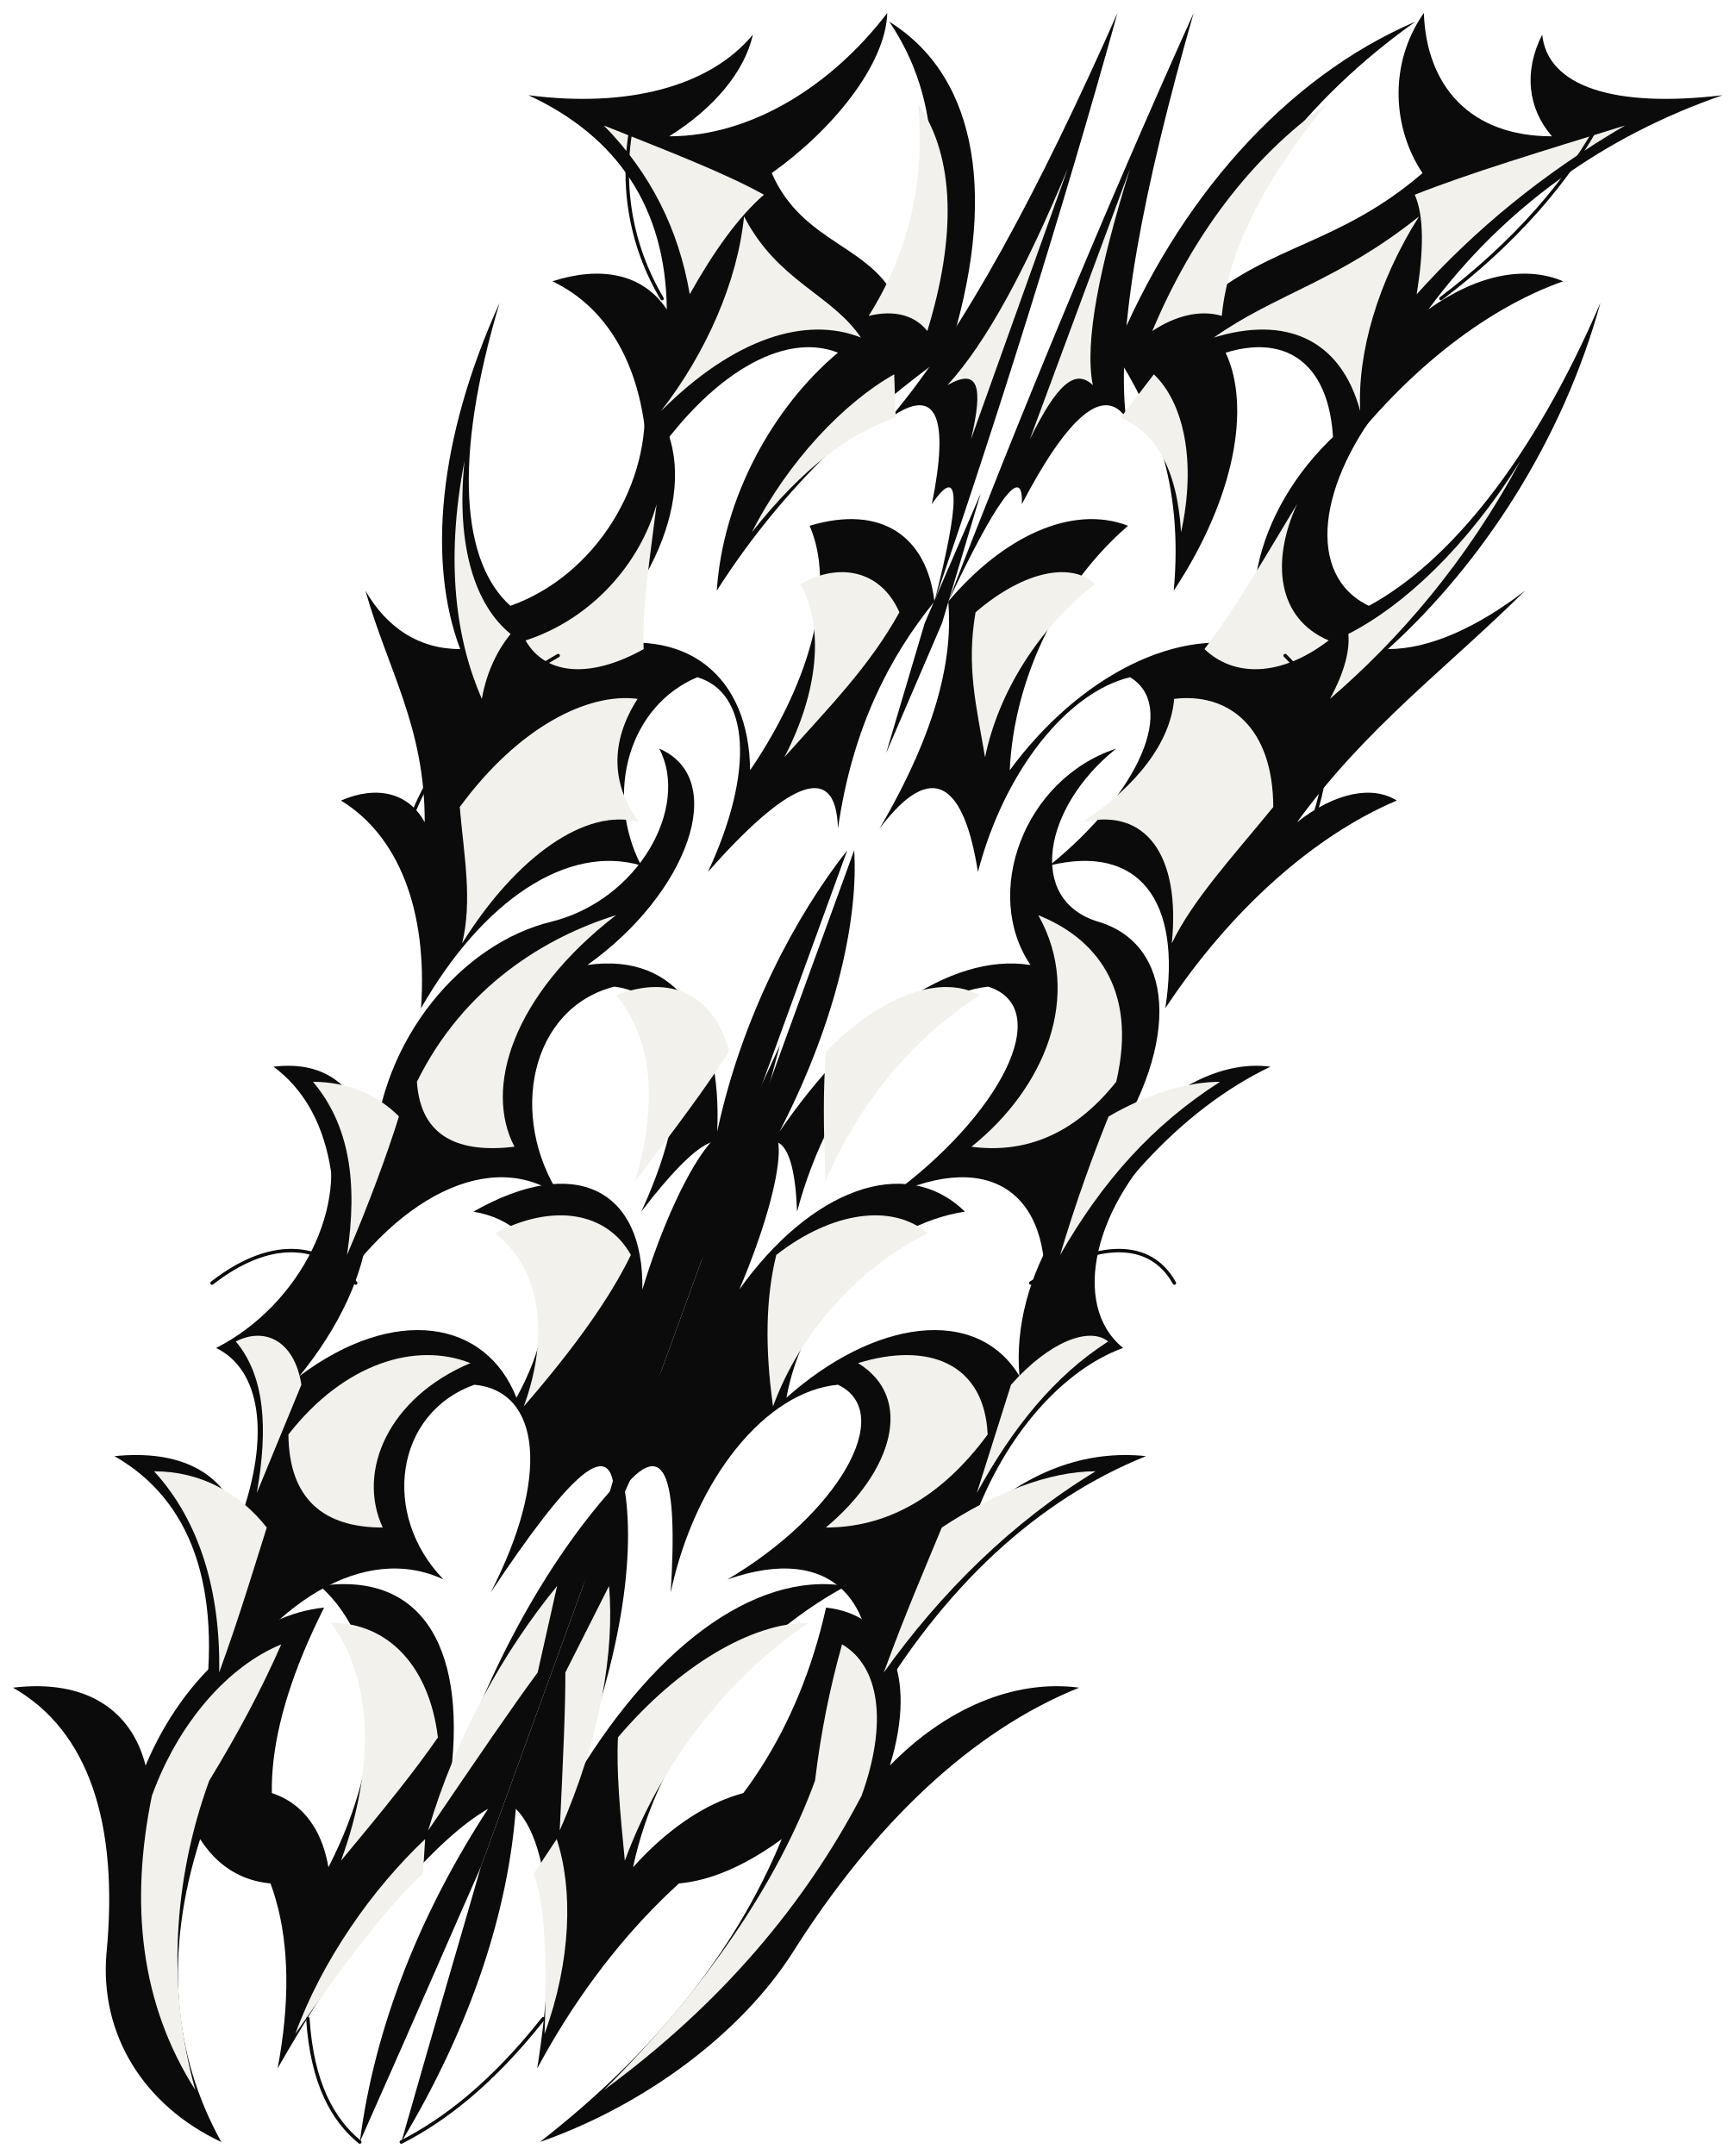
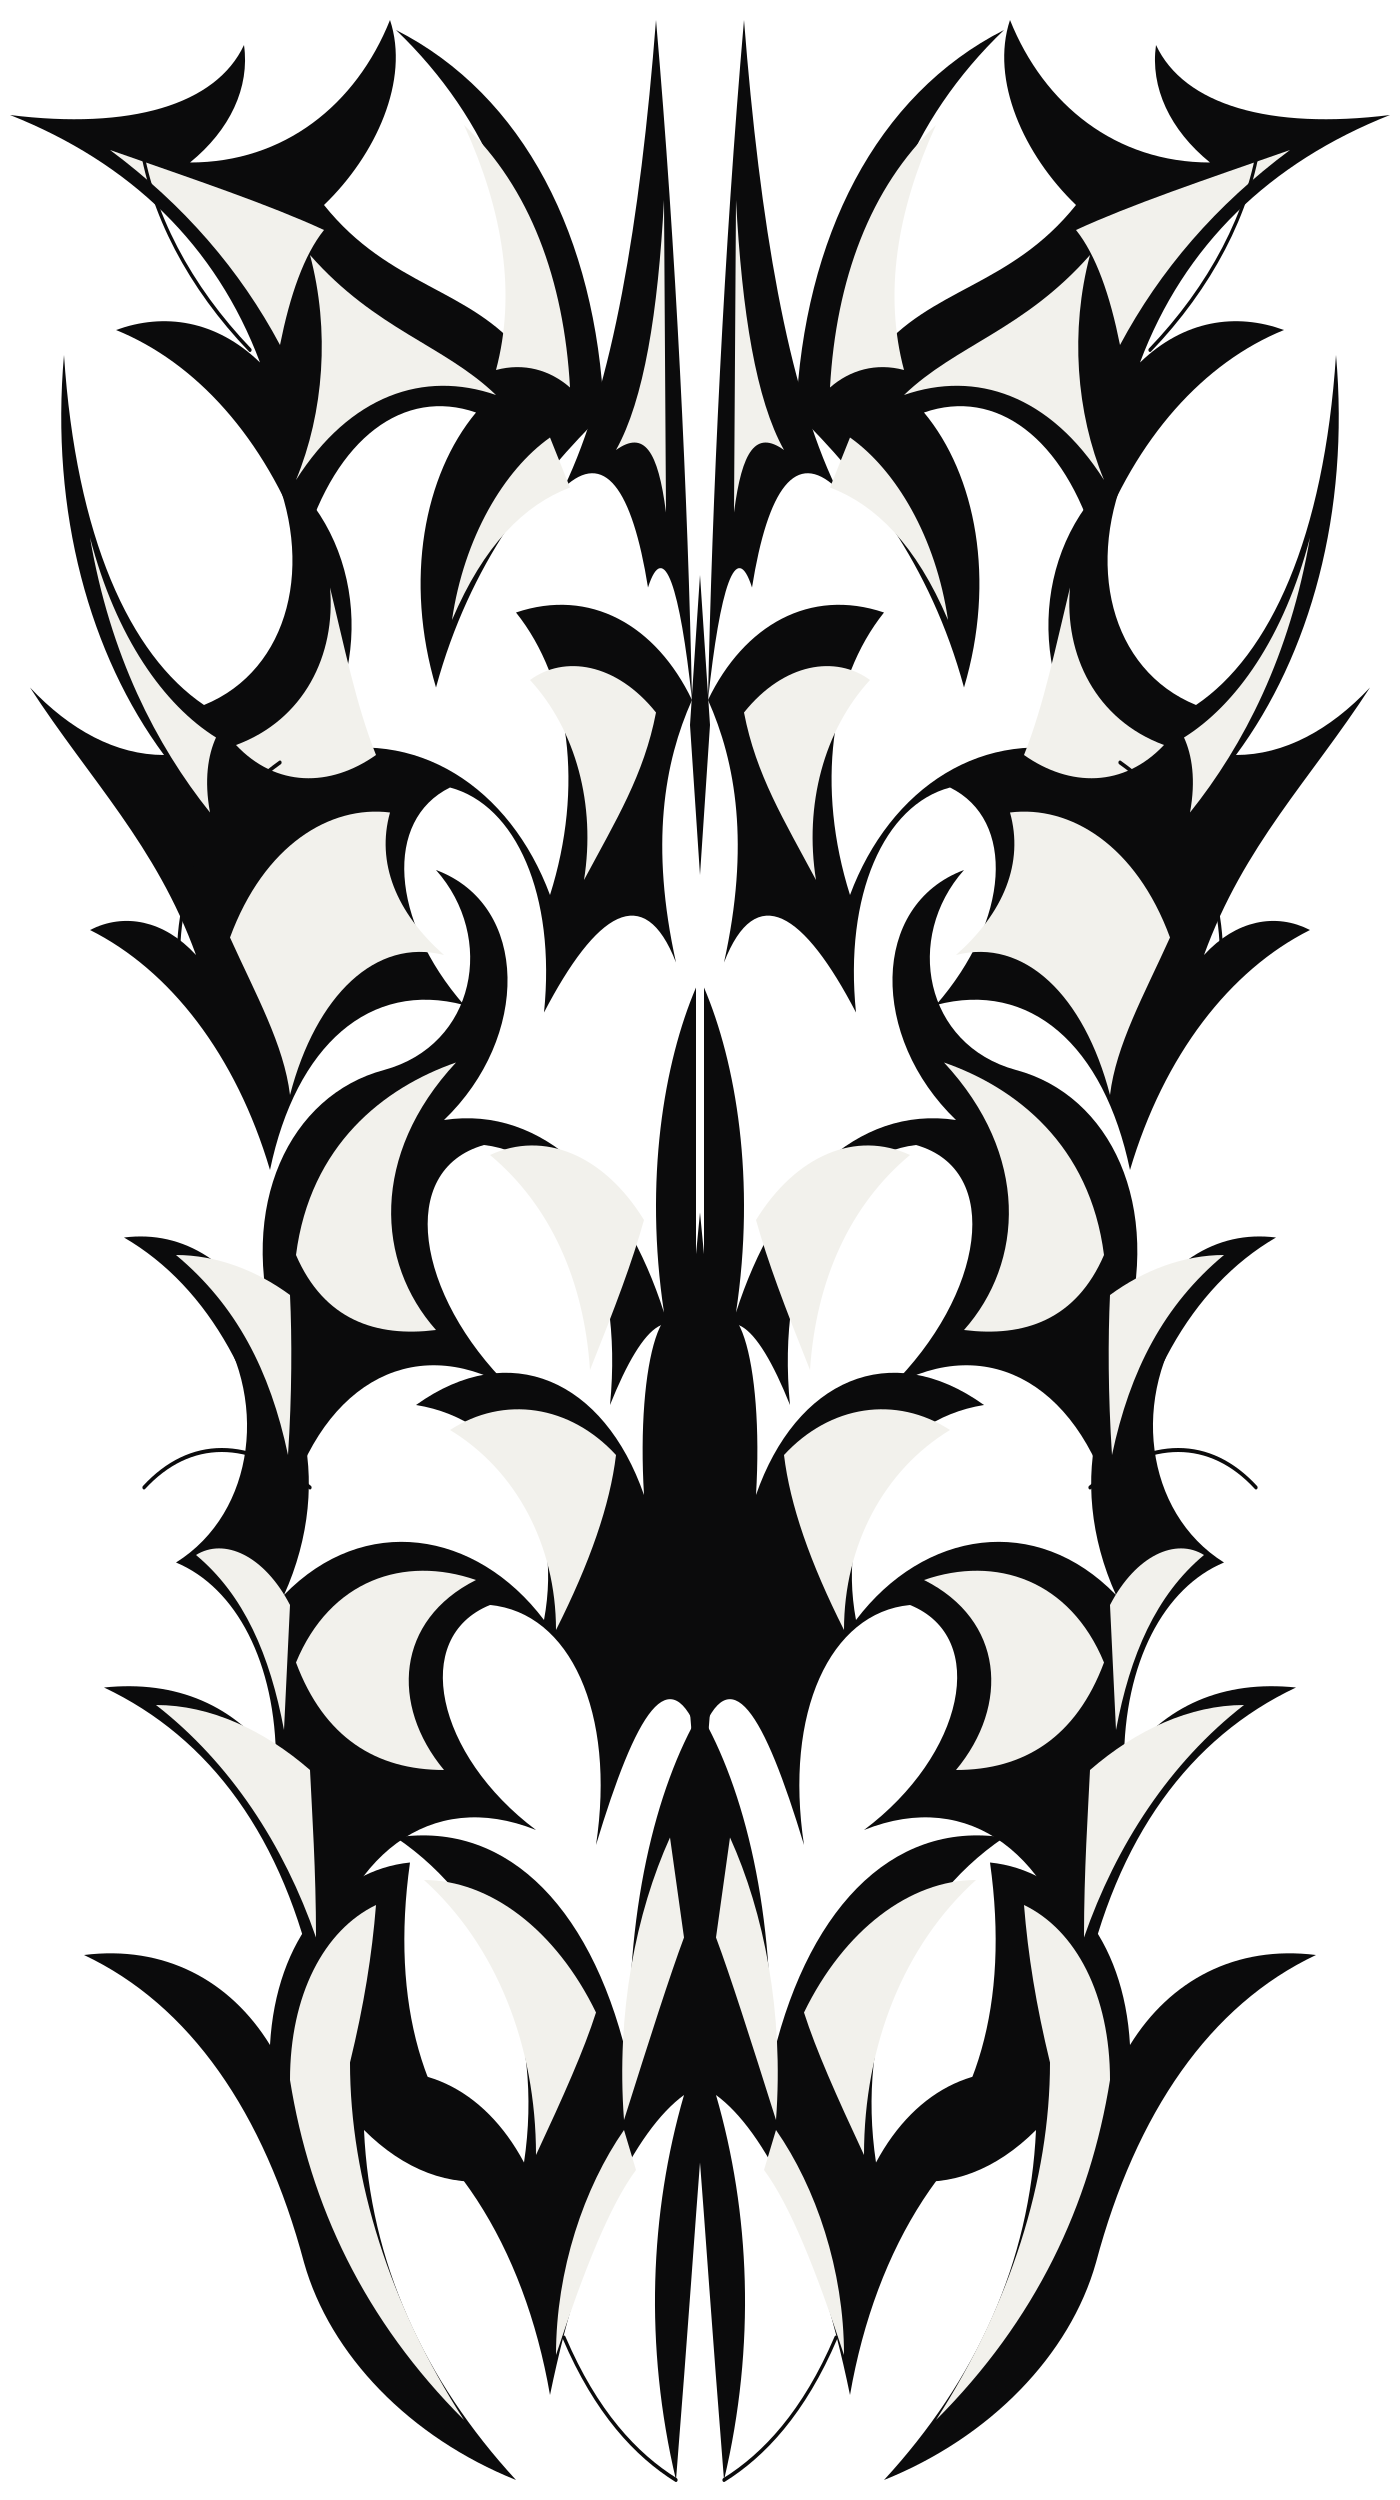
- <svg xmlns="http://www.w3.org/2000/svg" viewBox="-355 32 802 996" fill="#f2f1ec" color="#0b0b0c">
-   <g fill="currentColor">
-     <path d="M83.3,310C114,230 155.2,130 196.7,38C173.2,120 160.8,185 165.4,225C154.9,210 138.2,225 117.3,265C118.1,245 104.5,265 83.3,310Z" />
-     <path d="M160.3,195C189,125 238.6,68 299.2,42C248.5,78 213,125 200.7,172C232.1,145 264.1,145 302.5,112C289,92 286.3,62 303.1,38C304.3,72 324.7,95 362.3,95C351.1,82 349.2,65 357.8,48C360.3,72 391.1,82 441.2,76C386.3,95 339.9,128 305.2,175C329,158 350.9,155 367.5,162C330.8,175 292.7,205 261,248C263.9,205 244,185 211.5,195C223.2,220 215.9,262 187.5,305C192.1,255 177.7,222 160.3,195Z" />
-     <path d="M83.3,310C108.6,280 140.5,265 166.4,275C135,302 113.7,345 111.7,388C143.3,345 190,320 228.1,332C215.1,295 239.2,242 286.7,215C253.7,255 248.4,298 277.7,312C314.6,292 353.3,245 384.7,172C367.4,235 330.6,292 286.5,332C305.7,332 327.7,322 349.9,305C312.4,342 276.6,368 244.5,412C262.4,398 279.5,395 290.6,402C252.8,418 214,452 183.6,498C191.4,448 171.3,422 130.1,432C172,398 189,358 167.3,345C138.4,352 109.3,388 97,435C90.7,395 76.3,382 51.5,415C79,368 85.4,335 83.3,310Z" />
-     <path d="M39.8,425C41.7,455 32.6,502 5.3,555C39.5,505 83.5,472 121.3,478C98.9,445 118.2,392 160.9,378C127.1,405 119.4,448 152.6,458C186.6,468 192.2,512 156.9,565C183.8,535 209.3,522 232.2,525C190.5,545 154.4,585 127.1,638C133.6,585 104.4,562 56,585C107,548 133.2,498 101.7,488C65.8,492 28.6,535 13.4,592C12.2,558 3,548 -14.8,575Z" />
-     <path d="M-12.7,565C12.6,535 9.2,575 -13.3,628C19.5,582 63.3,565 91,592C51.3,598 16.2,635 8.5,678C48.8,642 96.2,635 116.2,668C112.1,622 143.1,572 186.9,555C150.9,588 139.4,635 164.1,655C136.5,665 109.5,695 95,735C119.4,712 147,702 174.7,705C125,725 80.9,765 46.2,825C54.3,772 29.7,745 -18.8,762C32.1,732 59.6,685 32.3,672C-0.8,675 -33.7,715 -45,768C-41.7,715 -47,692 -71,725Z" />
-     <path d="M-67.3,715C-60.7,745 -66.1,795 -91.4,858C-54.9,795 -7,758 36.1,765C-13.8,792 -51.2,842 -62.4,895C-35.5,865 -3.6,852 21.6,862C-28.1,882 -74.5,928 -106.7,988C-96.3,922 -102.5,882 -116.6,868C-120.1,915 -137,968 -169.5,1022C-152.4,962 -138.5,915 -132.8,895Z" />
-     <path d="M26.8,775C55.3,778 69.5,805 56.3,848C81.7,822 113.2,808 143.8,812C94.1,832 48.8,875 11,935C-12.9,972 -56.9,1005 -105.5,1022C-54.1,982 -15.4,935 6.3,882C-15.5,898 -36.5,905 -53.8,902C-15.2,875 14.1,832 26.8,775Z" />
-     <path d="M76.9,310C104.4,230 136,130 161.5,38C125.2,120 90.4,185 56.6,225C78.1,210 83.8,225 75.7,265C89.3,245 88.5,265 76.9,310Z" />
-     <path d="M83.5,195C105.8,125 97.8,68 56,42C80.5,78 81.8,125 59.9,172C48.1,145 16.1,145 1.7,112C29.8,92 54.3,62 55.1,38C29.1,72 -8.1,95 -45.7,95C-24.9,82 -10.8,65 -7,48C-26.9,72 -64.9,82 -110.8,76C-69.7,95 -47.3,128 -46.8,175C-58.2,158 -77.9,155 -99.7,162C-72.4,175 -56.1,205 -55.8,248C-27.3,205 7.2,185 32.3,195C2.4,220 -20.9,262 -23.7,305C8.1,255 46.5,222 83.5,195Z" />
-     <path d="M76.9,310C73.4,280 52.5,265 19.2,275C31,302 20.9,345 -8.3,388C-8.7,345 -37.2,320 -83.9,332C-44.1,295 -29.6,242 -57.3,215C-53.5,255 -79.6,298 -119.1,312C-141.4,292 -145.9,245 -124.1,172C-152.6,235 -157.4,292 -142.3,332C-161.5,332 -176.3,322 -186.1,305C-175.6,342 -158.6,368 -158.7,412C-166.4,398 -181.3,395 -197.4,402C-171.2,418 -157.2,452 -160.4,498C-131.8,448 -92.7,422 -58.7,432C-76,398 -63.8,358 -32.7,345C-8.8,352 -5.9,388 -27.8,435C7.5,395 31.5,382 32.3,415C39,368 56.6,335 76.9,310Z" />
-     <path d="M36.6,425C12.9,455 -12.2,502 -23.5,555C-21.3,505 -41.3,472 -83.5,478C-37.1,445 -17.8,392 -50.3,378C-36.1,405 -59.8,448 -100.2,458C-141.4,468 -179,512 -182.3,565C-187.4,535 -203.5,522 -228.6,525C-201.5,545 -194.4,585 -205.7,638C-173.6,585 -127.6,562 -96,585C-120.2,548 -110,498 -71.1,488C-38.2,492 -32.2,535 -58.6,592C-32.6,558 -16.2,548 -18,575Z" />
-     <path d="M-12.7,565C-16.2,535 -42,575 -58.1,628C-57.3,582 -88.7,565 -136.2,592C-100.7,598 -92.6,635 -116.3,678C-130.4,642 -172.6,635 -216.6,668C-179.1,622 -173.7,572 -205.1,555C-193.1,588 -215.8,635 -255.1,655C-234.7,665 -229.7,695 -244.2,735C-251.8,712 -272.2,702 -302.1,705C-267,725 -251.9,765 -261,825C-230.5,772 -186.3,745 -150,762C-179.1,732 -172.4,685 -135.7,672C-104.8,675 -100.9,715 -128.2,768C-92.9,715 -71,692 -71,725Z" />
-     <path d="M-67.3,715C-95.9,745 -126.9,795 -147.4,858C-138.1,795 -159,758 -207.1,765C-177,792 -176,842 -203.2,895C-208.3,865 -230.8,852 -263.2,862C-228.1,882 -215.3,928 -226.7,988C-189.1,922 -153.7,882 -129.4,868C-160.1,915 -181.8,968 -188.7,1022C-162,962 -141.7,915 -132.8,895Z" />
-     <path d="M-205.2,775C-235.9,778 -269.7,805 -287.7,848C-294.3,822 -315.6,808 -349,812C-313.9,832 -300,875 -305.8,935C-308.9,972 -288.9,1005 -252.7,1022C-274.9,982 -279.4,935 -262.5,882C-252.3,898 -236.5,905 -217,902C-236,875 -233.9,832 -205.2,775Z" />
-     <path d="M98.3,260L80.4,320L54.6,380L72.4,320ZM5.5,515L-7.9,565L-30.9,615L-17.5,565ZM-49.1,665L-63.3,715L-85.5,765L-71.3,715Z" />
+ <svg xmlns="http://www.w3.org/2000/svg" viewBox="-280 30 560 1000" fill="#f2f1ec" color="#0b0b0c">
+   <defs>
+     <g id="sh">
+       <g fill="currentColor">
+         <path d="M 4,310 C 6,230 12,130 22,38 C 30,120 44,185 68,225 C 48,210 34,225 26,265 C 18,245 10,265 4,310 Z" />
+         <path d="M 48,195 C 52,125 88,68 152,42 C 105,78 82,125 88,172 C 115,145 155,145 188,112 C 162,92 145,62 155,38 C 172,72 208,95 255,95 C 235,82 225,65 228,48 C 242,72 285,82 345,76 C 285,95 242,128 220,175 C 242,158 268,155 292,162 C 252,175 218,205 198,248 C 182,205 148,185 112,195 C 138,220 148,262 132,305 C 115,255 82,222 48,195 Z" />
+         <path d="M 4,310 C 22,280 55,265 92,275 C 65,302 58,345 75,388 C 95,345 142,320 195,332 C 162,295 168,242 215,215 C 192,255 205,298 248,312 C 285,292 312,245 318,172 C 325,235 305,292 268,332 C 292,332 315,322 335,305 C 305,342 272,368 252,412 C 268,398 288,395 305,402 C 265,418 232,452 215,498 C 202,448 165,422 118,432 C 155,398 158,358 125,345 C 92,352 72,388 78,435 C 52,395 28,382 12,415 C 25,368 18,335 4,310 Z" />
+         <path d="M 2,425 C 18,455 28,502 18,555 C 38,505 78,472 128,478 C 85,445 85,392 132,378 C 102,405 112,448 158,458 C 205,468 232,512 212,565 C 232,535 258,522 288,525 C 245,545 218,585 208,638 C 192,585 145,562 95,585 C 142,548 152,498 108,488 C 65,492 38,535 45,592 C 28,558 12,548 2,575 Z" />
+         <path d="M 0,565 C 18,535 32,575 28,628 C 48,582 95,565 142,592 C 95,598 68,635 78,678 C 112,642 168,635 208,668 C 182,622 198,572 245,555 C 215,588 222,635 262,655 C 232,665 212,695 212,735 C 232,712 262,702 298,705 C 245,725 208,765 192,825 C 178,772 135,745 82,762 C 132,732 145,685 105,672 C 65,675 42,715 52,768 C 32,715 15,692 0,725 Z" />
+         <path d="M 0,715 C 22,745 38,795 35,858 C 52,795 95,758 152,765 C 102,792 78,842 88,895 C 108,865 142,852 178,862 C 125,882 88,928 75,988 C 58,922 32,882 8,868 C 25,915 28,968 12,1022 C 6,962 2,915 0,895 Z" />
+         <path d="M 145,775 C 182,778 212,805 215,848 C 235,822 268,808 308,812 C 255,832 218,875 198,935 C 185,972 145,1005 92,1022 C 138,982 165,935 168,882 C 148,898 125,905 102,902 C 138,875 155,832 145,775 Z" />
+       </g>
+       <path d="M 18,110 C 21,155 28,190 42,210 C 28,202 21,210 17,235 Z" />
+       <path d="M 65,185 C 68,142 85,105 118,80 C 98,115 92,148 102,178 C 88,175 75,178 65,185 Z" />
+       <path d="M 102,188 C 128,168 162,162 195,132 C 185,162 188,195 202,222 C 175,188 138,178 102,188 Z" />
+       <path d="M 188,122 C 215,112 252,102 295,90 C 258,112 230,138 210,168 C 205,148 198,132 188,122 Z" />
+       <path d="M 75,205 C 98,218 118,245 124,278 C 108,248 88,232 65,225 Z" />
+       <path d="M 22,315 C 42,295 68,292 85,302 C 62,322 52,352 58,382 C 42,358 28,340 22,315 Z" />
+       <path d="M 185,265 C 182,292 198,318 232,328 C 212,345 185,345 162,332 C 172,312 178,288 185,265 Z" />
+       <path d="M 242,325 C 268,312 292,285 305,245 C 295,292 272,328 245,355 C 248,342 246,332 242,325 Z" />
+       <path d="M 155,355 C 185,352 218,368 235,405 C 222,428 208,448 205,468 C 192,428 162,405 128,412 C 152,395 162,375 155,355 Z" />
+       <path d="M 122,455 C 158,465 195,488 202,532 C 188,558 162,565 132,562 C 162,535 165,492 122,455 Z" />
+       <path d="M 28,518 C 48,492 78,482 105,492 C 75,512 58,542 55,578 C 42,552 34,535 28,518 Z" />
+       <path d="M 205,548 C 222,538 242,532 262,532 C 232,552 215,578 206,612 C 204,588 204,565 205,548 Z" />
+       <path d="M 42,612 C 65,592 98,588 125,602 C 92,618 72,648 72,682 C 55,655 45,632 42,612 Z" />
+       <path d="M 112,662 C 148,652 185,662 202,695 C 188,725 162,738 128,738 C 155,712 152,678 112,662 Z" />
+       <path d="M 205,672 C 218,652 238,645 252,652 C 228,668 215,692 208,722 Z" />
+       <path d="M 195,738 C 218,722 245,712 272,712 C 235,735 208,768 192,805 C 192,778 194,755 195,738 Z" />
+       <path d="M 15,765 C 32,795 42,835 38,878 C 25,845 15,820 8,805 Z" />
+       <path d="M 52,835 C 72,802 105,782 138,782 C 102,808 82,848 82,892 C 68,868 58,850 52,835 Z" />
+       <path d="M 38,882 C 58,905 72,938 72,972 C 58,938 45,912 32,898 Z" />
+       <path d="M 162,792 C 188,802 205,828 205,862 C 195,912 168,958 118,998 C 155,952 175,902 175,855 C 168,832 164,812 162,792 Z" />
+       <path fill="none" stroke="currentColor" stroke-linecap="round" stroke-width="1.6" d="M 225,170 C 255,145 275,115 280,85 M 210,335 C 245,355 265,385 260,425 M 195,625 C 225,605 255,605 278,625 M 68,965 C 52,995 32,1012 12,1022" />
+     </g>
+   </defs>
+   <g transform="scale(.8 1)">
+     <use href="#sh" />
+     <use href="#sh" transform="scale(-1 1)" />
+     <path fill="currentColor" d="M 0,260 L 5,320 L 0,380 L -5,320 Z M 0,515 L 6,565 L 0,615 L -6,565 Z M 0,665 L 5,715 L 0,765 L -5,715 Z" />
  </g>
-   <path d="M167.3,110C153.3,155 146.1,190 150.1,210C141.8,202 133.3,210 121,235Z" />
-   <path d="M177.6,185C195.6,142 222.7,105 258.2,80C229.4,115 212.6,148 209.7,178C199.6,175 188.1,178 177.6,185Z" />
-   <path d="M206.1,188C234.2,168 263.5,162 300.9,132C281.9,162 272.3,195 273.7,222C264.5,188 238.5,178 206.1,188Z" />
-   <path d="M298.9,122C324.1,112 357.4,102 396.1,90C358.5,112 326.7,138 299.8,168C303,148 303.3,132 298.9,122Z" />
-   <path d="M178.3,205C192,218 198.1,245 190.9,278C189,248 178.9,232 163,225Z" />
-   <path d="M95.9,315C119.1,295 141,292 151,302C125.3,322 106.4,352 100.3,382C96.2,358 91.6,340 95.9,315Z" />
-   <path d="M244.5,265C232.2,292 235.6,318 259.1,328C236.9,345 215.3,345 201.7,332C216.9,312 230.5,288 244.5,265Z" />
-   <path d="M268.2,325C293.7,312 322.8,285 347.7,245C322.6,292 291.1,328 259.7,355C266.8,342 268.9,332 268.2,325Z" />
-   <path d="M187.7,355C212.8,352 233.4,368 233.5,405C214.7,428 196.2,448 186.6,468C190.7,428 175.1,405 145.3,412C170.7,395 186,375 187.7,355Z" />
-   <path d="M124.9,455C150.1,465 171.3,488 160.9,532C140.2,558 116.9,565 94,562C127.8,535 145.8,492 124.9,455Z" />
-   <path d="M26.8,518C52.2,492 79.9,482 97.8,492C66.6,512 42,542 26.5,578C25.6,552 25.4,535 26.8,518Z" />
-   <path d="M157.4,548C174.7,538 192.9,532 208.9,532C177.6,552 154.5,578 135,612C142.1,588 150.5,565 157.4,548Z" />
-   <path d="M3.8,612C29.4,592 57.3,588 73.8,602C41.6,618 14.7,648 2.3,682C-1.5,655 -1.1,632 3.8,612Z" />
-   <path d="M41.6,662C74,652 100,662 101.5,695C79.4,725 53.9,738 26.7,738C57.8,712 67.7,678 41.6,662Z" />
-   <path d="M112.3,672C130,652 148.5,645 157.2,652C132.2,668 113,692 96.5,722Z" />
-   <path d="M80.3,738C104.5,722 129.8,712 151.4,712C113.4,735 79.8,768 53.5,805C63.3,778 73.3,755 80.3,738Z" />
-   <path d="M-73.5,765C-70.9,795 -77.4,835 -96.3,878C-94.7,845 -93.6,820 -93.7,805Z" />
-   <path d="M-69.4,835C-41.4,802 -7.7,782 18.7,782C-19.6,808 -50.1,848 -66.2,892C-68.6,868 -70.1,850 -69.4,835Z" />
-   <path d="M-97.7,882C-90.1,905 -90.9,938 -103.3,972C-102.1,938 -103,912 -108.3,898Z" />
-   <path d="M34.2,792C51.4,802 55.5,828 43.2,862C17,912 -21.4,958 -75.9,998C-29.6,952 4.6,902 21.7,855C24.5,832 28.6,812 34.2,792Z" />
-   <path d="M138.5,110C119.7,155 101.3,190 82.9,210C97,202 99.7,210 93.8,235Z" />
-   <path d="M73.6,185C86.8,142 86.7,105 69.4,80C72.6,115 65.4,148 46.5,178C58.8,175 68.1,178 73.6,185Z" />
-   <path d="M42.9,188C29.4,168 4.3,162 -11.1,132C-14.1,162 -28.5,195 -49.5,222C-15.5,188 17.7,178 42.9,188Z" />
-   <path d="M-1.9,122C-19.9,112 -45.8,102 -75.9,90C-54.3,112 -41.3,138 -36.2,168C-25,148 -13.5,132 -1.9,122Z" />
-   <path d="M58.3,205C35.2,218 9.3,245 -7.5,278C16.2,248 38.1,232 59,225Z" />
-   <path d="M60.7,315C51.9,295 32.2,292 15,302C26.1,322 23.2,352 7.5,382C29,358 46.8,340 60.7,315Z" />
-   <path d="M-51.5,265C-59,292 -81.2,318 -112.1,328C-102.3,345 -80.7,345 -57.5,332C-58.3,312 -54.3,288 -51.5,265Z" />
-   <path d="M-119,325C-135.1,312 -144.4,285 -140.3,245C-149.4,292 -144.1,328 -132.3,355C-130,342 -124.7,332 -119,325Z" />
-   <path d="M-60.3,355C-83.2,352 -115.4,368 -142.5,405C-140.5,428 -136.6,448 -141.4,468C-116.5,428 -84.1,405 -59.5,412C-72.5,395 -73.2,375 -60.3,355Z" />
-   <path d="M-70.3,455C-102.7,465 -140.7,488 -162.3,532C-160.6,558 -142.3,565 -117.2,562C-131.4,535 -118.2,492 -70.3,455Z" />
-   <path d="M-18,518C-24.6,492 -44.9,482 -70.2,492C-53.4,512 -50.8,542 -61.5,578C-41.6,552 -29,535 -18,518Z" />
-   <path d="M-170.6,548C-180.5,538 -194.3,532 -210.3,532C-193.6,552 -189.5,578 -194.6,612C-184.3,588 -175.9,565 -170.6,548Z" />
-   <path d="M-63.4,612C-74.6,592 -99.5,588 -126.2,602C-105.6,618 -100.5,648 -112.9,682C-89.5,655 -73.1,632 -63.4,612Z" />
-   <path d="M-137.6,662C-162.8,652 -196,662 -221.7,695C-221.4,725 -205.3,738 -178.1,738C-190.2,712 -175.5,678 -137.6,662Z" />
-   <path d="M-215.7,672C-218.8,652 -232.3,645 -246,652C-232.6,668 -231,692 -236.3,722Z" />
-   <path d="M-231.7,738C-244.3,722 -262.2,712 -283.8,712C-262.6,735 -253,768 -253.7,805C-243.9,778 -237.1,755 -231.7,738Z" />
-   <path d="M-97.5,765C-122.1,795 -144.6,835 -157.1,878C-134.7,845 -117.6,820 -106.5,805Z" />
-   <path d="M-152.6,835C-156.6,802 -175.7,782 -202.1,782C-182.8,808 -181.3,848 -197.4,892C-177.4,868 -162.9,850 -152.6,835Z" />
-   <path d="M-158.5,882C-182.9,905 -206.1,938 -218.5,972C-194.9,938 -175,912 -159.5,898Z" />
-   <path d="M-225,792C-249.4,802 -272.5,828 -284.8,862C-295,912 -290.2,958 -264.7,998C-277.6,952 -275.4,902 -258.3,855C-244.3,832 -233.8,812 -225,792Z" />
-   <path fill="none" stroke="currentColor" stroke-linecap="round" stroke-width="1.6" d="M311,170C344.1,145 371,115 386,85M239,335C259.7,355 264.8,385 246.2,425M121.4,625C152.7,605 176.7,605 187.8,625M-103.9,965C-127.6,995 -149.8,1012 -169.5,1022M-49,170C-63.9,145 -69,115 -62,85M-97,335C-132.3,355 -159.2,385 -169.8,425M-190.6,625C-207.3,605 -231.3,605 -257,625M-212.7,965C-210.8,995 -201,1012 -188.7,1022" />
</svg>
